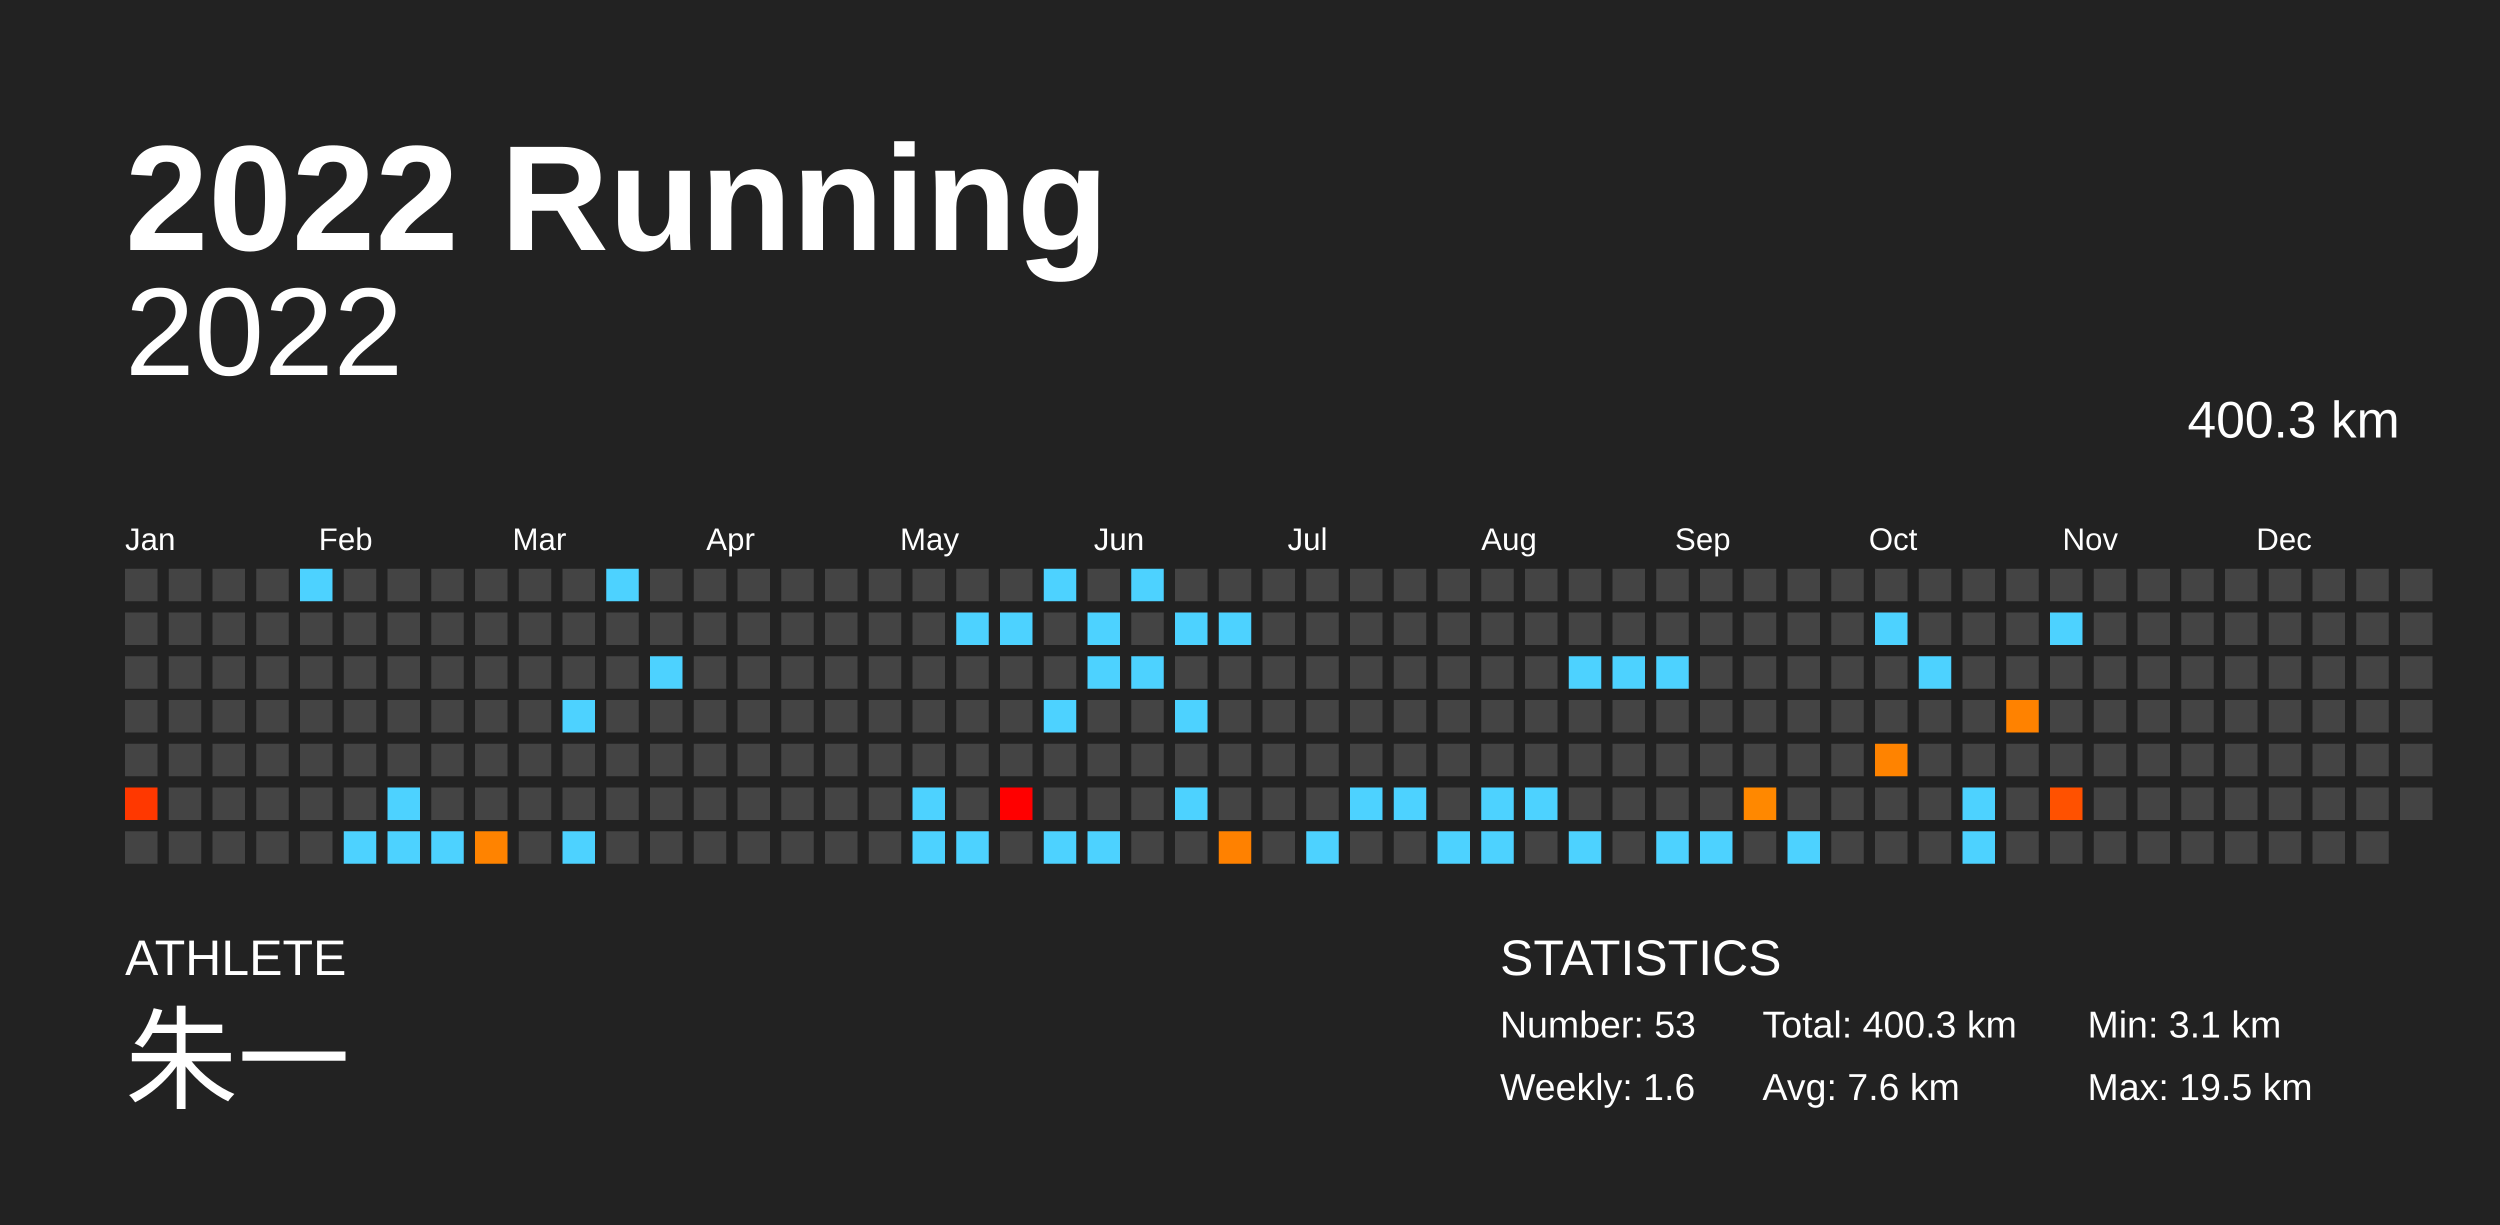
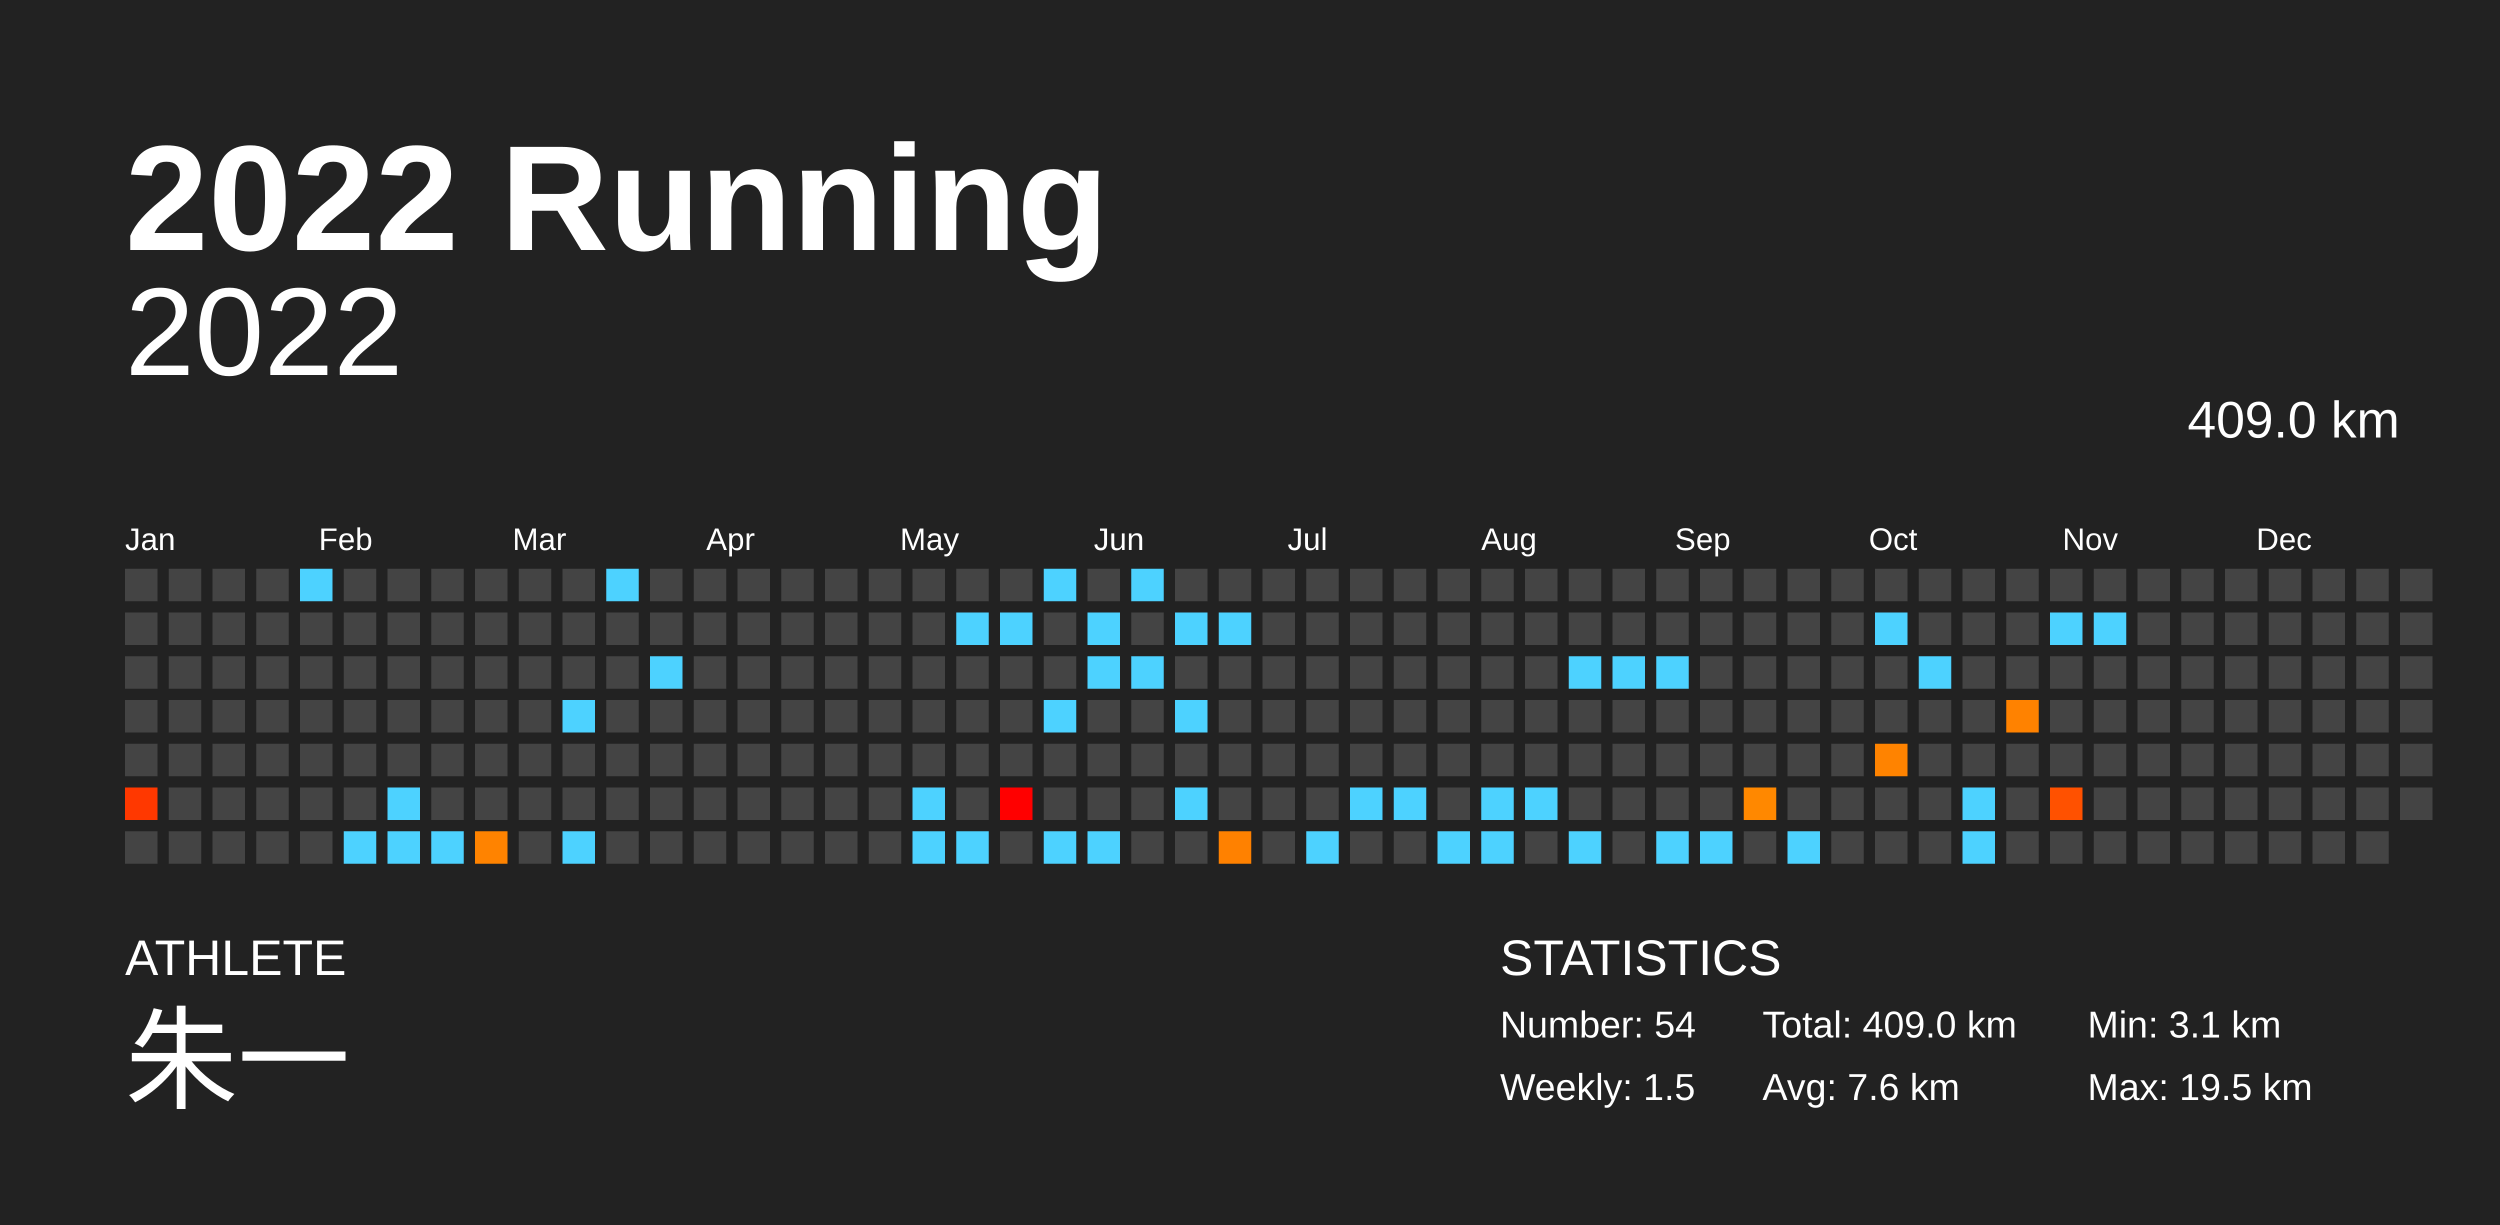
<svg xmlns="http://www.w3.org/2000/svg" baseProfile="full" height="98mm" version="1.1" viewBox="0,0,200,98" width="200mm">
  <defs />
  <rect fill="#222222" height="98" width="200" x="0" y="0" />
  <text fill="#FFFFFF" style="font-size:12px; font-family:Arial; font-weight:bold;" x="10" y="20">2022 Running</text>
  <text fill="#FFFFFF" style="font-size:4px; font-family:Arial" x="10" y="78">ATHLETE</text>
  <text fill="#FFFFFF" style="font-size:9px; font-family:Arial" x="10" y="88">朱一</text>
  <text fill="#FFFFFF" style="font-size:4px; font-family:Arial" x="120" y="78">STATISTICS</text>
-   <text fill="#FFFFFF" style="font-size:3px; font-family:Arial" x="120" y="83">Number: 53</text>
-   <text fill="#FFFFFF" style="font-size:3px; font-family:Arial" x="120" y="88">Weekly: 1.6</text>
-   <text fill="#FFFFFF" style="font-size:3px; font-family:Arial" x="141" y="83">Total: 400.3 km</text>
+   <text fill="#FFFFFF" style="font-size:3px; font-family:Arial" x="120" y="83">Number: 54</text>
+   <text fill="#FFFFFF" style="font-size:3px; font-family:Arial" x="120" y="88">Weekly: 1.5</text>
+   <text fill="#FFFFFF" style="font-size:3px; font-family:Arial" x="141" y="83">Total: 409.0 km</text>
  <text fill="#FFFFFF" style="font-size:3px; font-family:Arial" x="141" y="88">Avg: 7.6 km</text>
  <text fill="#FFFFFF" style="font-size:3px; font-family:Arial" x="167" y="83">Min: 3.1 km</text>
  <text fill="#FFFFFF" style="font-size:3px; font-family:Arial" x="167" y="88">Max: 19.5 km</text>
  <text alignment-baseline="hanging" fill="#FFFFFF" style="font-size:10.0px; font-family:Arial;" x="10" y="30">2022</text>
-   <text alignment-baseline="hanging" fill="#FFFFFF" style="font-size:4.125px; font-family:Arial;" x="175" y="35">400.3 km</text>
+   <text alignment-baseline="hanging" fill="#FFFFFF" style="font-size:4.125px; font-family:Arial;" x="175" y="35">409.0 km</text>
  <text fill="#FFFFFF" style="font-size:2.5px; font-family:Arial" x="10.0" y="44">Jan</text>
  <text fill="#FFFFFF" style="font-size:2.5px; font-family:Arial" x="25.5" y="44">Feb</text>
  <text fill="#FFFFFF" style="font-size:2.5px; font-family:Arial" x="41.0" y="44">Mar</text>
  <text fill="#FFFFFF" style="font-size:2.5px; font-family:Arial" x="56.5" y="44">Apr</text>
  <text fill="#FFFFFF" style="font-size:2.5px; font-family:Arial" x="72.0" y="44">May</text>
  <text fill="#FFFFFF" style="font-size:2.5px; font-family:Arial" x="87.5" y="44">Jun</text>
  <text fill="#FFFFFF" style="font-size:2.5px; font-family:Arial" x="103.0" y="44">Jul</text>
  <text fill="#FFFFFF" style="font-size:2.5px; font-family:Arial" x="118.5" y="44">Aug</text>
  <text fill="#FFFFFF" style="font-size:2.5px; font-family:Arial" x="134.0" y="44">Sep</text>
  <text fill="#FFFFFF" style="font-size:2.5px; font-family:Arial" x="149.5" y="44">Oct</text>
  <text fill="#FFFFFF" style="font-size:2.5px; font-family:Arial" x="165.0" y="44">Nov</text>
  <text fill="#FFFFFF" style="font-size:2.5px; font-family:Arial" x="180.5" y="44">Dec</text>
  <rect fill="#444444" height="2.6" width="2.6" x="10.0" y="45.5" />
  <rect fill="#444444" height="2.6" width="2.6" x="10.0" y="49.0" />
  <rect fill="#444444" height="2.6" width="2.6" x="10.0" y="52.5" />
  <rect fill="#444444" height="2.6" width="2.6" x="10.0" y="56.0" />
  <rect fill="#444444" height="2.6" width="2.6" x="10.0" y="59.5" />
  <rect fill="#ff3800" height="2.6" width="2.6" x="10.0" y="63.0" />
  <rect fill="#444444" height="2.6" width="2.6" x="10.0" y="66.5" />
  <rect fill="#444444" height="2.6" width="2.6" x="13.5" y="45.5" />
  <rect fill="#444444" height="2.6" width="2.6" x="13.5" y="49.0" />
  <rect fill="#444444" height="2.6" width="2.6" x="13.5" y="52.5" />
  <rect fill="#444444" height="2.6" width="2.6" x="13.5" y="56.0" />
  <rect fill="#444444" height="2.6" width="2.6" x="13.5" y="59.5" />
  <rect fill="#444444" height="2.6" width="2.6" x="13.5" y="63.0" />
  <rect fill="#444444" height="2.6" width="2.6" x="13.5" y="66.5" />
  <rect fill="#444444" height="2.6" width="2.6" x="17.0" y="45.5" />
  <rect fill="#444444" height="2.6" width="2.6" x="17.0" y="49.0" />
  <rect fill="#444444" height="2.6" width="2.6" x="17.0" y="52.5" />
  <rect fill="#444444" height="2.6" width="2.6" x="17.0" y="56.0" />
  <rect fill="#444444" height="2.6" width="2.6" x="17.0" y="59.5" />
  <rect fill="#444444" height="2.6" width="2.6" x="17.0" y="63.0" />
  <rect fill="#444444" height="2.6" width="2.6" x="17.0" y="66.5" />
  <rect fill="#444444" height="2.6" width="2.6" x="20.5" y="45.5" />
  <rect fill="#444444" height="2.6" width="2.6" x="20.5" y="49.0" />
  <rect fill="#444444" height="2.6" width="2.6" x="20.5" y="52.5" />
  <rect fill="#444444" height="2.6" width="2.6" x="20.5" y="56.0" />
  <rect fill="#444444" height="2.6" width="2.6" x="20.5" y="59.5" />
  <rect fill="#444444" height="2.6" width="2.6" x="20.5" y="63.0" />
  <rect fill="#444444" height="2.6" width="2.6" x="20.5" y="66.5" />
  <rect fill="#4dd2ff" height="2.6" width="2.6" x="24.0" y="45.5" />
  <rect fill="#444444" height="2.6" width="2.6" x="24.0" y="49.0" />
  <rect fill="#444444" height="2.6" width="2.6" x="24.0" y="52.5" />
  <rect fill="#444444" height="2.6" width="2.6" x="24.0" y="56.0" />
  <rect fill="#444444" height="2.6" width="2.6" x="24.0" y="59.5" />
  <rect fill="#444444" height="2.6" width="2.6" x="24.0" y="63.0" />
  <rect fill="#444444" height="2.6" width="2.6" x="24.0" y="66.5" />
  <rect fill="#444444" height="2.6" width="2.6" x="27.5" y="45.5" />
  <rect fill="#444444" height="2.6" width="2.6" x="27.5" y="49.0" />
  <rect fill="#444444" height="2.6" width="2.6" x="27.5" y="52.5" />
  <rect fill="#444444" height="2.6" width="2.6" x="27.5" y="56.0" />
  <rect fill="#444444" height="2.6" width="2.6" x="27.5" y="59.5" />
  <rect fill="#444444" height="2.6" width="2.6" x="27.5" y="63.0" />
  <rect fill="#4dd2ff" height="2.6" width="2.6" x="27.5" y="66.5" />
  <rect fill="#444444" height="2.6" width="2.6" x="31.0" y="45.5" />
  <rect fill="#444444" height="2.6" width="2.6" x="31.0" y="49.0" />
  <rect fill="#444444" height="2.6" width="2.6" x="31.0" y="52.5" />
  <rect fill="#444444" height="2.6" width="2.6" x="31.0" y="56.0" />
  <rect fill="#444444" height="2.6" width="2.6" x="31.0" y="59.5" />
  <rect fill="#4dd2ff" height="2.6" width="2.6" x="31.0" y="63.0" />
  <rect fill="#4dd2ff" height="2.6" width="2.6" x="31.0" y="66.5" />
  <rect fill="#444444" height="2.6" width="2.6" x="34.5" y="45.5" />
  <rect fill="#444444" height="2.6" width="2.6" x="34.5" y="49.0" />
  <rect fill="#444444" height="2.6" width="2.6" x="34.5" y="52.5" />
  <rect fill="#444444" height="2.6" width="2.6" x="34.5" y="56.0" />
  <rect fill="#444444" height="2.6" width="2.6" x="34.5" y="59.5" />
  <rect fill="#444444" height="2.6" width="2.6" x="34.5" y="63.0" />
  <rect fill="#4dd2ff" height="2.6" width="2.6" x="34.5" y="66.5" />
  <rect fill="#444444" height="2.6" width="2.6" x="38.0" y="45.5" />
  <rect fill="#444444" height="2.6" width="2.6" x="38.0" y="49.0" />
  <rect fill="#444444" height="2.6" width="2.6" x="38.0" y="52.5" />
  <rect fill="#444444" height="2.6" width="2.6" x="38.0" y="56.0" />
  <rect fill="#444444" height="2.6" width="2.6" x="38.0" y="59.5" />
  <rect fill="#444444" height="2.6" width="2.6" x="38.0" y="63.0" />
  <rect fill="#ff8300" height="2.6" width="2.6" x="38.0" y="66.5" />
  <rect fill="#444444" height="2.6" width="2.6" x="41.5" y="45.5" />
  <rect fill="#444444" height="2.6" width="2.6" x="41.5" y="49.0" />
  <rect fill="#444444" height="2.6" width="2.6" x="41.5" y="52.5" />
  <rect fill="#444444" height="2.6" width="2.6" x="41.5" y="56.0" />
  <rect fill="#444444" height="2.6" width="2.6" x="41.5" y="59.5" />
  <rect fill="#444444" height="2.6" width="2.6" x="41.5" y="63.0" />
  <rect fill="#444444" height="2.6" width="2.6" x="41.5" y="66.5" />
  <rect fill="#444444" height="2.6" width="2.6" x="45.0" y="45.5" />
  <rect fill="#444444" height="2.6" width="2.6" x="45.0" y="49.0" />
  <rect fill="#444444" height="2.6" width="2.6" x="45.0" y="52.5" />
  <rect fill="#4dd2ff" height="2.6" width="2.6" x="45.0" y="56.0" />
  <rect fill="#444444" height="2.6" width="2.6" x="45.0" y="59.5" />
  <rect fill="#444444" height="2.6" width="2.6" x="45.0" y="63.0" />
  <rect fill="#4dd2ff" height="2.6" width="2.6" x="45.0" y="66.5" />
  <rect fill="#4dd2ff" height="2.6" width="2.6" x="48.5" y="45.5" />
  <rect fill="#444444" height="2.6" width="2.6" x="48.5" y="49.0" />
  <rect fill="#444444" height="2.6" width="2.6" x="48.5" y="52.5" />
  <rect fill="#444444" height="2.6" width="2.6" x="48.5" y="56.0" />
  <rect fill="#444444" height="2.6" width="2.6" x="48.5" y="59.5" />
  <rect fill="#444444" height="2.6" width="2.6" x="48.5" y="63.0" />
  <rect fill="#444444" height="2.6" width="2.6" x="48.5" y="66.5" />
  <rect fill="#444444" height="2.6" width="2.6" x="52.0" y="45.5" />
  <rect fill="#444444" height="2.6" width="2.6" x="52.0" y="49.0" />
  <rect fill="#4dd2ff" height="2.6" width="2.6" x="52.0" y="52.5" />
  <rect fill="#444444" height="2.6" width="2.6" x="52.0" y="56.0" />
  <rect fill="#444444" height="2.6" width="2.6" x="52.0" y="59.5" />
  <rect fill="#444444" height="2.6" width="2.6" x="52.0" y="63.0" />
  <rect fill="#444444" height="2.6" width="2.6" x="52.0" y="66.5" />
  <rect fill="#444444" height="2.6" width="2.6" x="55.5" y="45.5" />
  <rect fill="#444444" height="2.6" width="2.6" x="55.5" y="49.0" />
  <rect fill="#444444" height="2.6" width="2.6" x="55.5" y="52.5" />
  <rect fill="#444444" height="2.6" width="2.6" x="55.5" y="56.0" />
  <rect fill="#444444" height="2.6" width="2.6" x="55.5" y="59.5" />
  <rect fill="#444444" height="2.6" width="2.6" x="55.5" y="63.0" />
  <rect fill="#444444" height="2.6" width="2.6" x="55.5" y="66.5" />
  <rect fill="#444444" height="2.6" width="2.6" x="59.0" y="45.5" />
  <rect fill="#444444" height="2.6" width="2.6" x="59.0" y="49.0" />
  <rect fill="#444444" height="2.6" width="2.6" x="59.0" y="52.5" />
  <rect fill="#444444" height="2.6" width="2.6" x="59.0" y="56.0" />
  <rect fill="#444444" height="2.6" width="2.6" x="59.0" y="59.5" />
  <rect fill="#444444" height="2.6" width="2.6" x="59.0" y="63.0" />
  <rect fill="#444444" height="2.6" width="2.6" x="59.0" y="66.5" />
  <rect fill="#444444" height="2.6" width="2.6" x="62.5" y="45.5" />
  <rect fill="#444444" height="2.6" width="2.6" x="62.5" y="49.0" />
  <rect fill="#444444" height="2.6" width="2.6" x="62.5" y="52.5" />
  <rect fill="#444444" height="2.6" width="2.6" x="62.5" y="56.0" />
  <rect fill="#444444" height="2.6" width="2.6" x="62.5" y="59.5" />
  <rect fill="#444444" height="2.6" width="2.6" x="62.5" y="63.0" />
  <rect fill="#444444" height="2.6" width="2.6" x="62.5" y="66.5" />
  <rect fill="#444444" height="2.6" width="2.6" x="66.0" y="45.5" />
  <rect fill="#444444" height="2.6" width="2.6" x="66.0" y="49.0" />
  <rect fill="#444444" height="2.6" width="2.6" x="66.0" y="52.5" />
  <rect fill="#444444" height="2.6" width="2.6" x="66.0" y="56.0" />
  <rect fill="#444444" height="2.6" width="2.6" x="66.0" y="59.5" />
  <rect fill="#444444" height="2.6" width="2.6" x="66.0" y="63.0" />
  <rect fill="#444444" height="2.6" width="2.6" x="66.0" y="66.5" />
  <rect fill="#444444" height="2.6" width="2.6" x="69.5" y="45.5" />
  <rect fill="#444444" height="2.6" width="2.6" x="69.5" y="49.0" />
  <rect fill="#444444" height="2.6" width="2.6" x="69.5" y="52.5" />
  <rect fill="#444444" height="2.6" width="2.6" x="69.5" y="56.0" />
  <rect fill="#444444" height="2.6" width="2.6" x="69.5" y="59.5" />
  <rect fill="#444444" height="2.6" width="2.6" x="69.5" y="63.0" />
  <rect fill="#444444" height="2.6" width="2.6" x="69.5" y="66.5" />
  <rect fill="#444444" height="2.6" width="2.6" x="73.0" y="45.5" />
  <rect fill="#444444" height="2.6" width="2.6" x="73.0" y="49.0" />
  <rect fill="#444444" height="2.6" width="2.6" x="73.0" y="52.5" />
  <rect fill="#444444" height="2.6" width="2.6" x="73.0" y="56.0" />
  <rect fill="#444444" height="2.6" width="2.6" x="73.0" y="59.5" />
  <rect fill="#4dd2ff" height="2.6" width="2.6" x="73.0" y="63.0" />
  <rect fill="#4dd2ff" height="2.6" width="2.6" x="73.0" y="66.5" />
  <rect fill="#444444" height="2.6" width="2.6" x="76.5" y="45.5" />
  <rect fill="#4dd2ff" height="2.6" width="2.6" x="76.5" y="49.0" />
  <rect fill="#444444" height="2.6" width="2.6" x="76.5" y="52.5" />
  <rect fill="#444444" height="2.6" width="2.6" x="76.5" y="56.0" />
  <rect fill="#444444" height="2.6" width="2.6" x="76.5" y="59.5" />
  <rect fill="#444444" height="2.6" width="2.6" x="76.5" y="63.0" />
  <rect fill="#4dd2ff" height="2.6" width="2.6" x="76.5" y="66.5" />
  <rect fill="#444444" height="2.6" width="2.6" x="80.0" y="45.5" />
  <rect fill="#4dd2ff" height="2.6" width="2.6" x="80.0" y="49.0" />
  <rect fill="#444444" height="2.6" width="2.6" x="80.0" y="52.5" />
  <rect fill="#444444" height="2.6" width="2.6" x="80.0" y="56.0" />
  <rect fill="#444444" height="2.6" width="2.6" x="80.0" y="59.5" />
  <rect fill="#ff0000" height="2.6" width="2.6" x="80.0" y="63.0" />
  <rect fill="#444444" height="2.6" width="2.6" x="80.0" y="66.5" />
  <rect fill="#4dd2ff" height="2.6" width="2.6" x="83.5" y="45.5" />
  <rect fill="#444444" height="2.6" width="2.6" x="83.5" y="49.0" />
  <rect fill="#444444" height="2.6" width="2.6" x="83.5" y="52.5" />
  <rect fill="#4dd2ff" height="2.6" width="2.6" x="83.5" y="56.0" />
  <rect fill="#444444" height="2.6" width="2.6" x="83.5" y="59.5" />
  <rect fill="#444444" height="2.6" width="2.6" x="83.5" y="63.0" />
  <rect fill="#4dd2ff" height="2.6" width="2.6" x="83.5" y="66.5" />
  <rect fill="#444444" height="2.6" width="2.6" x="87.0" y="45.5" />
  <rect fill="#4dd2ff" height="2.6" width="2.6" x="87.0" y="49.0" />
  <rect fill="#4dd2ff" height="2.6" width="2.6" x="87.0" y="52.5" />
  <rect fill="#444444" height="2.6" width="2.6" x="87.0" y="56.0" />
  <rect fill="#444444" height="2.6" width="2.6" x="87.0" y="59.5" />
  <rect fill="#444444" height="2.6" width="2.6" x="87.0" y="63.0" />
  <rect fill="#4dd2ff" height="2.6" width="2.6" x="87.0" y="66.5" />
  <rect fill="#4dd2ff" height="2.6" width="2.6" x="90.5" y="45.5" />
  <rect fill="#444444" height="2.6" width="2.6" x="90.5" y="49.0" />
  <rect fill="#4dd2ff" height="2.6" width="2.6" x="90.5" y="52.5" />
  <rect fill="#444444" height="2.6" width="2.6" x="90.5" y="56.0" />
  <rect fill="#444444" height="2.6" width="2.6" x="90.5" y="59.5" />
  <rect fill="#444444" height="2.6" width="2.6" x="90.5" y="63.0" />
  <rect fill="#444444" height="2.6" width="2.6" x="90.5" y="66.5" />
  <rect fill="#444444" height="2.6" width="2.6" x="94.0" y="45.5" />
  <rect fill="#4dd2ff" height="2.6" width="2.6" x="94.0" y="49.0" />
  <rect fill="#444444" height="2.6" width="2.6" x="94.0" y="52.5" />
  <rect fill="#4dd2ff" height="2.6" width="2.6" x="94.0" y="56.0" />
  <rect fill="#444444" height="2.6" width="2.6" x="94.0" y="59.5" />
  <rect fill="#4dd2ff" height="2.6" width="2.6" x="94.0" y="63.0" />
  <rect fill="#444444" height="2.6" width="2.6" x="94.0" y="66.5" />
  <rect fill="#444444" height="2.6" width="2.6" x="97.5" y="45.5" />
  <rect fill="#4dd2ff" height="2.6" width="2.6" x="97.5" y="49.0" />
  <rect fill="#444444" height="2.6" width="2.6" x="97.5" y="52.5" />
  <rect fill="#444444" height="2.6" width="2.6" x="97.5" y="56.0" />
  <rect fill="#444444" height="2.6" width="2.6" x="97.5" y="59.5" />
  <rect fill="#444444" height="2.6" width="2.6" x="97.5" y="63.0" />
  <rect fill="#ff8100" height="2.6" width="2.6" x="97.5" y="66.5" />
  <rect fill="#444444" height="2.6" width="2.6" x="101.0" y="45.5" />
  <rect fill="#444444" height="2.6" width="2.6" x="101.0" y="49.0" />
  <rect fill="#444444" height="2.6" width="2.6" x="101.0" y="52.5" />
  <rect fill="#444444" height="2.6" width="2.6" x="101.0" y="56.0" />
  <rect fill="#444444" height="2.6" width="2.6" x="101.0" y="59.5" />
  <rect fill="#444444" height="2.6" width="2.6" x="101.0" y="63.0" />
  <rect fill="#444444" height="2.6" width="2.6" x="101.0" y="66.5" />
  <rect fill="#444444" height="2.6" width="2.6" x="104.5" y="45.5" />
  <rect fill="#444444" height="2.6" width="2.6" x="104.5" y="49.0" />
  <rect fill="#444444" height="2.6" width="2.6" x="104.5" y="52.5" />
  <rect fill="#444444" height="2.6" width="2.6" x="104.5" y="56.0" />
  <rect fill="#444444" height="2.6" width="2.6" x="104.5" y="59.5" />
  <rect fill="#444444" height="2.6" width="2.6" x="104.5" y="63.0" />
  <rect fill="#4dd2ff" height="2.6" width="2.6" x="104.5" y="66.5" />
  <rect fill="#444444" height="2.6" width="2.6" x="108.0" y="45.5" />
  <rect fill="#444444" height="2.6" width="2.6" x="108.0" y="49.0" />
  <rect fill="#444444" height="2.6" width="2.6" x="108.0" y="52.5" />
  <rect fill="#444444" height="2.6" width="2.6" x="108.0" y="56.0" />
  <rect fill="#444444" height="2.6" width="2.6" x="108.0" y="59.5" />
  <rect fill="#4dd2ff" height="2.6" width="2.6" x="108.0" y="63.0" />
  <rect fill="#444444" height="2.6" width="2.6" x="108.0" y="66.5" />
  <rect fill="#444444" height="2.6" width="2.6" x="111.5" y="45.5" />
  <rect fill="#444444" height="2.6" width="2.6" x="111.5" y="49.0" />
  <rect fill="#444444" height="2.6" width="2.6" x="111.5" y="52.5" />
  <rect fill="#444444" height="2.6" width="2.6" x="111.5" y="56.0" />
  <rect fill="#444444" height="2.6" width="2.6" x="111.5" y="59.5" />
  <rect fill="#4dd2ff" height="2.6" width="2.6" x="111.5" y="63.0" />
  <rect fill="#444444" height="2.6" width="2.6" x="111.5" y="66.5" />
  <rect fill="#444444" height="2.6" width="2.6" x="115.0" y="45.5" />
  <rect fill="#444444" height="2.6" width="2.6" x="115.0" y="49.0" />
  <rect fill="#444444" height="2.6" width="2.6" x="115.0" y="52.5" />
  <rect fill="#444444" height="2.6" width="2.6" x="115.0" y="56.0" />
  <rect fill="#444444" height="2.6" width="2.6" x="115.0" y="59.5" />
  <rect fill="#444444" height="2.6" width="2.6" x="115.0" y="63.0" />
  <rect fill="#4dd2ff" height="2.6" width="2.6" x="115.0" y="66.5" />
  <rect fill="#444444" height="2.6" width="2.6" x="118.5" y="45.5" />
  <rect fill="#444444" height="2.6" width="2.6" x="118.5" y="49.0" />
  <rect fill="#444444" height="2.6" width="2.6" x="118.5" y="52.5" />
  <rect fill="#444444" height="2.6" width="2.6" x="118.5" y="56.0" />
  <rect fill="#444444" height="2.6" width="2.6" x="118.5" y="59.5" />
  <rect fill="#4dd2ff" height="2.6" width="2.6" x="118.5" y="63.0" />
  <rect fill="#4dd2ff" height="2.6" width="2.6" x="118.5" y="66.5" />
  <rect fill="#444444" height="2.6" width="2.6" x="122.0" y="45.5" />
  <rect fill="#444444" height="2.6" width="2.6" x="122.0" y="49.0" />
  <rect fill="#444444" height="2.6" width="2.6" x="122.0" y="52.5" />
  <rect fill="#444444" height="2.6" width="2.6" x="122.0" y="56.0" />
  <rect fill="#444444" height="2.6" width="2.6" x="122.0" y="59.5" />
  <rect fill="#4dd2ff" height="2.6" width="2.6" x="122.0" y="63.0" />
  <rect fill="#444444" height="2.6" width="2.6" x="122.0" y="66.5" />
  <rect fill="#444444" height="2.6" width="2.6" x="125.5" y="45.5" />
  <rect fill="#444444" height="2.6" width="2.6" x="125.5" y="49.0" />
  <rect fill="#4dd2ff" height="2.6" width="2.6" x="125.5" y="52.5" />
  <rect fill="#444444" height="2.6" width="2.6" x="125.5" y="56.0" />
  <rect fill="#444444" height="2.6" width="2.6" x="125.5" y="59.5" />
  <rect fill="#444444" height="2.6" width="2.6" x="125.5" y="63.0" />
  <rect fill="#4dd2ff" height="2.6" width="2.6" x="125.5" y="66.5" />
  <rect fill="#444444" height="2.6" width="2.6" x="129.0" y="45.5" />
  <rect fill="#444444" height="2.6" width="2.6" x="129.0" y="49.0" />
  <rect fill="#4dd2ff" height="2.6" width="2.6" x="129.0" y="52.5" />
  <rect fill="#444444" height="2.6" width="2.6" x="129.0" y="56.0" />
  <rect fill="#444444" height="2.6" width="2.6" x="129.0" y="59.5" />
  <rect fill="#444444" height="2.6" width="2.6" x="129.0" y="63.0" />
  <rect fill="#444444" height="2.6" width="2.6" x="129.0" y="66.5" />
  <rect fill="#444444" height="2.6" width="2.6" x="132.5" y="45.5" />
  <rect fill="#444444" height="2.6" width="2.6" x="132.5" y="49.0" />
  <rect fill="#4dd2ff" height="2.6" width="2.6" x="132.5" y="52.5" />
  <rect fill="#444444" height="2.6" width="2.6" x="132.5" y="56.0" />
  <rect fill="#444444" height="2.6" width="2.6" x="132.5" y="59.5" />
  <rect fill="#444444" height="2.6" width="2.6" x="132.5" y="63.0" />
  <rect fill="#4dd2ff" height="2.6" width="2.6" x="132.5" y="66.5" />
  <rect fill="#444444" height="2.6" width="2.6" x="136.0" y="45.5" />
  <rect fill="#444444" height="2.6" width="2.6" x="136.0" y="49.0" />
  <rect fill="#444444" height="2.6" width="2.6" x="136.0" y="52.5" />
  <rect fill="#444444" height="2.6" width="2.6" x="136.0" y="56.0" />
  <rect fill="#444444" height="2.6" width="2.6" x="136.0" y="59.5" />
  <rect fill="#444444" height="2.6" width="2.6" x="136.0" y="63.0" />
  <rect fill="#4dd2ff" height="2.6" width="2.6" x="136.0" y="66.5" />
  <rect fill="#444444" height="2.6" width="2.6" x="139.5" y="45.5" />
  <rect fill="#444444" height="2.6" width="2.6" x="139.5" y="49.0" />
  <rect fill="#444444" height="2.6" width="2.6" x="139.5" y="52.5" />
  <rect fill="#444444" height="2.6" width="2.6" x="139.5" y="56.0" />
  <rect fill="#444444" height="2.6" width="2.6" x="139.5" y="59.5" />
  <rect fill="#ff8800" height="2.6" width="2.6" x="139.5" y="63.0" />
  <rect fill="#444444" height="2.6" width="2.6" x="139.5" y="66.5" />
  <rect fill="#444444" height="2.6" width="2.6" x="143.0" y="45.5" />
  <rect fill="#444444" height="2.6" width="2.6" x="143.0" y="49.0" />
  <rect fill="#444444" height="2.6" width="2.6" x="143.0" y="52.5" />
  <rect fill="#444444" height="2.6" width="2.6" x="143.0" y="56.0" />
  <rect fill="#444444" height="2.6" width="2.6" x="143.0" y="59.5" />
  <rect fill="#444444" height="2.6" width="2.6" x="143.0" y="63.0" />
  <rect fill="#4dd2ff" height="2.6" width="2.6" x="143.0" y="66.5" />
  <rect fill="#444444" height="2.6" width="2.6" x="146.5" y="45.5" />
  <rect fill="#444444" height="2.6" width="2.6" x="146.5" y="49.0" />
  <rect fill="#444444" height="2.6" width="2.6" x="146.5" y="52.5" />
  <rect fill="#444444" height="2.6" width="2.6" x="146.5" y="56.0" />
  <rect fill="#444444" height="2.6" width="2.6" x="146.5" y="59.5" />
  <rect fill="#444444" height="2.6" width="2.6" x="146.5" y="63.0" />
  <rect fill="#444444" height="2.6" width="2.6" x="146.5" y="66.5" />
  <rect fill="#444444" height="2.6" width="2.6" x="150.0" y="45.5" />
  <rect fill="#4dd2ff" height="2.6" width="2.6" x="150.0" y="49.0" />
  <rect fill="#444444" height="2.6" width="2.6" x="150.0" y="52.5" />
  <rect fill="#444444" height="2.6" width="2.6" x="150.0" y="56.0" />
  <rect fill="#ff8300" height="2.6" width="2.6" x="150.0" y="59.5" />
  <rect fill="#444444" height="2.6" width="2.6" x="150.0" y="63.0" />
  <rect fill="#444444" height="2.6" width="2.6" x="150.0" y="66.5" />
  <rect fill="#444444" height="2.6" width="2.6" x="153.5" y="45.5" />
  <rect fill="#444444" height="2.6" width="2.6" x="153.5" y="49.0" />
  <rect fill="#4dd2ff" height="2.6" width="2.6" x="153.5" y="52.5" />
  <rect fill="#444444" height="2.6" width="2.6" x="153.5" y="56.0" />
  <rect fill="#444444" height="2.6" width="2.6" x="153.5" y="59.5" />
  <rect fill="#444444" height="2.6" width="2.6" x="153.5" y="63.0" />
  <rect fill="#444444" height="2.6" width="2.6" x="153.5" y="66.5" />
  <rect fill="#444444" height="2.6" width="2.6" x="157.0" y="45.5" />
  <rect fill="#444444" height="2.6" width="2.6" x="157.0" y="49.0" />
  <rect fill="#444444" height="2.6" width="2.6" x="157.0" y="52.5" />
  <rect fill="#444444" height="2.6" width="2.6" x="157.0" y="56.0" />
  <rect fill="#444444" height="2.6" width="2.6" x="157.0" y="59.5" />
  <rect fill="#4dd2ff" height="2.6" width="2.6" x="157.0" y="63.0" />
  <rect fill="#4dd2ff" height="2.6" width="2.6" x="157.0" y="66.5" />
  <rect fill="#444444" height="2.6" width="2.6" x="160.5" y="45.5" />
  <rect fill="#444444" height="2.6" width="2.6" x="160.5" y="49.0" />
  <rect fill="#444444" height="2.6" width="2.6" x="160.5" y="52.5" />
  <rect fill="#ff8200" height="2.6" width="2.6" x="160.5" y="56.0" />
  <rect fill="#444444" height="2.6" width="2.6" x="160.5" y="59.5" />
  <rect fill="#444444" height="2.6" width="2.6" x="160.5" y="63.0" />
  <rect fill="#444444" height="2.6" width="2.6" x="160.5" y="66.5" />
  <rect fill="#444444" height="2.6" width="2.6" x="164.0" y="45.5" />
  <rect fill="#4dd2ff" height="2.6" width="2.6" x="164.0" y="49.0" />
  <rect fill="#444444" height="2.6" width="2.6" x="164.0" y="52.5" />
  <rect fill="#444444" height="2.6" width="2.6" x="164.0" y="56.0" />
  <rect fill="#444444" height="2.6" width="2.6" x="164.0" y="59.5" />
  <rect fill="#ff5100" height="2.6" width="2.6" x="164.0" y="63.0" />
  <rect fill="#444444" height="2.6" width="2.6" x="164.0" y="66.5" />
  <rect fill="#444444" height="2.6" width="2.6" x="167.5" y="45.5" />
-   <rect fill="#444444" height="2.6" width="2.6" x="167.5" y="49.0" />
+   <rect fill="#4dd2ff" height="2.6" width="2.6" x="167.5" y="49.0" />
  <rect fill="#444444" height="2.6" width="2.6" x="167.5" y="52.5" />
  <rect fill="#444444" height="2.6" width="2.6" x="167.5" y="56.0" />
  <rect fill="#444444" height="2.6" width="2.6" x="167.5" y="59.5" />
  <rect fill="#444444" height="2.6" width="2.6" x="167.5" y="63.0" />
  <rect fill="#444444" height="2.6" width="2.6" x="167.5" y="66.5" />
  <rect fill="#444444" height="2.6" width="2.6" x="171.0" y="45.5" />
  <rect fill="#444444" height="2.6" width="2.6" x="171.0" y="49.0" />
  <rect fill="#444444" height="2.6" width="2.6" x="171.0" y="52.5" />
  <rect fill="#444444" height="2.6" width="2.6" x="171.0" y="56.0" />
  <rect fill="#444444" height="2.6" width="2.6" x="171.0" y="59.5" />
  <rect fill="#444444" height="2.6" width="2.6" x="171.0" y="63.0" />
  <rect fill="#444444" height="2.6" width="2.6" x="171.0" y="66.5" />
  <rect fill="#444444" height="2.6" width="2.6" x="174.5" y="45.5" />
  <rect fill="#444444" height="2.6" width="2.6" x="174.5" y="49.0" />
  <rect fill="#444444" height="2.6" width="2.6" x="174.5" y="52.5" />
  <rect fill="#444444" height="2.6" width="2.6" x="174.5" y="56.0" />
  <rect fill="#444444" height="2.6" width="2.6" x="174.5" y="59.5" />
  <rect fill="#444444" height="2.6" width="2.6" x="174.5" y="63.0" />
  <rect fill="#444444" height="2.6" width="2.6" x="174.5" y="66.5" />
  <rect fill="#444444" height="2.6" width="2.6" x="178.0" y="45.5" />
  <rect fill="#444444" height="2.6" width="2.6" x="178.0" y="49.0" />
  <rect fill="#444444" height="2.6" width="2.6" x="178.0" y="52.5" />
  <rect fill="#444444" height="2.6" width="2.6" x="178.0" y="56.0" />
  <rect fill="#444444" height="2.6" width="2.6" x="178.0" y="59.5" />
  <rect fill="#444444" height="2.6" width="2.6" x="178.0" y="63.0" />
  <rect fill="#444444" height="2.6" width="2.6" x="178.0" y="66.5" />
  <rect fill="#444444" height="2.6" width="2.6" x="181.5" y="45.5" />
  <rect fill="#444444" height="2.6" width="2.6" x="181.5" y="49.0" />
  <rect fill="#444444" height="2.6" width="2.6" x="181.5" y="52.5" />
  <rect fill="#444444" height="2.6" width="2.6" x="181.5" y="56.0" />
  <rect fill="#444444" height="2.6" width="2.6" x="181.5" y="59.5" />
  <rect fill="#444444" height="2.6" width="2.6" x="181.5" y="63.0" />
  <rect fill="#444444" height="2.6" width="2.6" x="181.5" y="66.5" />
  <rect fill="#444444" height="2.6" width="2.6" x="185.0" y="45.5" />
  <rect fill="#444444" height="2.6" width="2.6" x="185.0" y="49.0" />
  <rect fill="#444444" height="2.6" width="2.6" x="185.0" y="52.5" />
  <rect fill="#444444" height="2.6" width="2.6" x="185.0" y="56.0" />
  <rect fill="#444444" height="2.6" width="2.6" x="185.0" y="59.5" />
  <rect fill="#444444" height="2.6" width="2.6" x="185.0" y="63.0" />
  <rect fill="#444444" height="2.6" width="2.6" x="185.0" y="66.5" />
  <rect fill="#444444" height="2.6" width="2.6" x="188.5" y="45.5" />
  <rect fill="#444444" height="2.6" width="2.6" x="188.5" y="49.0" />
  <rect fill="#444444" height="2.6" width="2.6" x="188.5" y="52.5" />
  <rect fill="#444444" height="2.6" width="2.6" x="188.5" y="56.0" />
  <rect fill="#444444" height="2.6" width="2.6" x="188.5" y="59.5" />
  <rect fill="#444444" height="2.6" width="2.6" x="188.5" y="63.0" />
  <rect fill="#444444" height="2.6" width="2.6" x="188.5" y="66.5" />
  <rect fill="#444444" height="2.6" width="2.6" x="192.0" y="45.5" />
  <rect fill="#444444" height="2.6" width="2.6" x="192.0" y="49.0" />
  <rect fill="#444444" height="2.6" width="2.6" x="192.0" y="52.5" />
  <rect fill="#444444" height="2.6" width="2.6" x="192.0" y="56.0" />
  <rect fill="#444444" height="2.6" width="2.6" x="192.0" y="59.5" />
  <rect fill="#444444" height="2.6" width="2.6" x="192.0" y="63.0" />
</svg>
